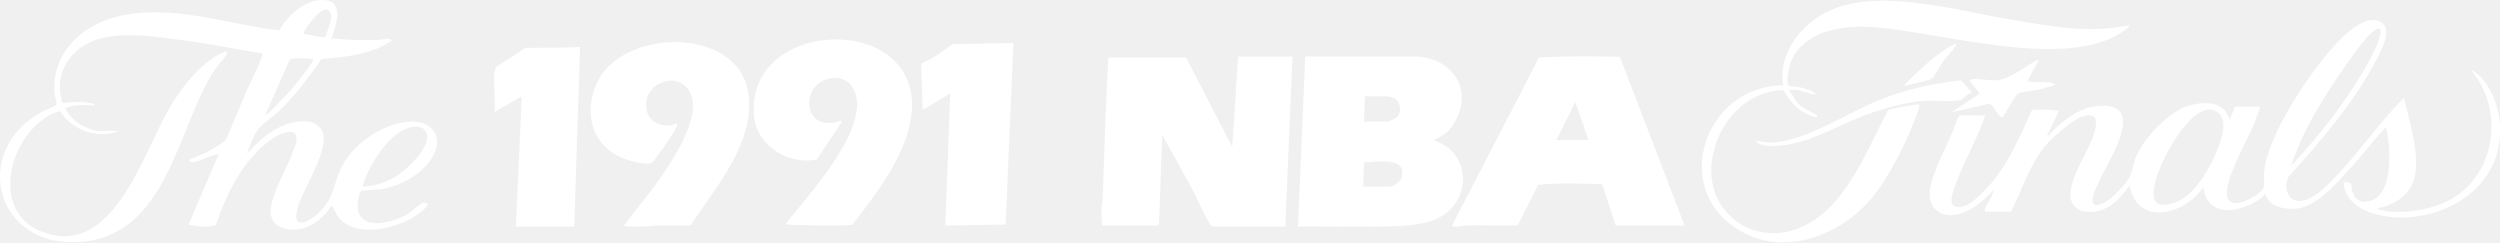
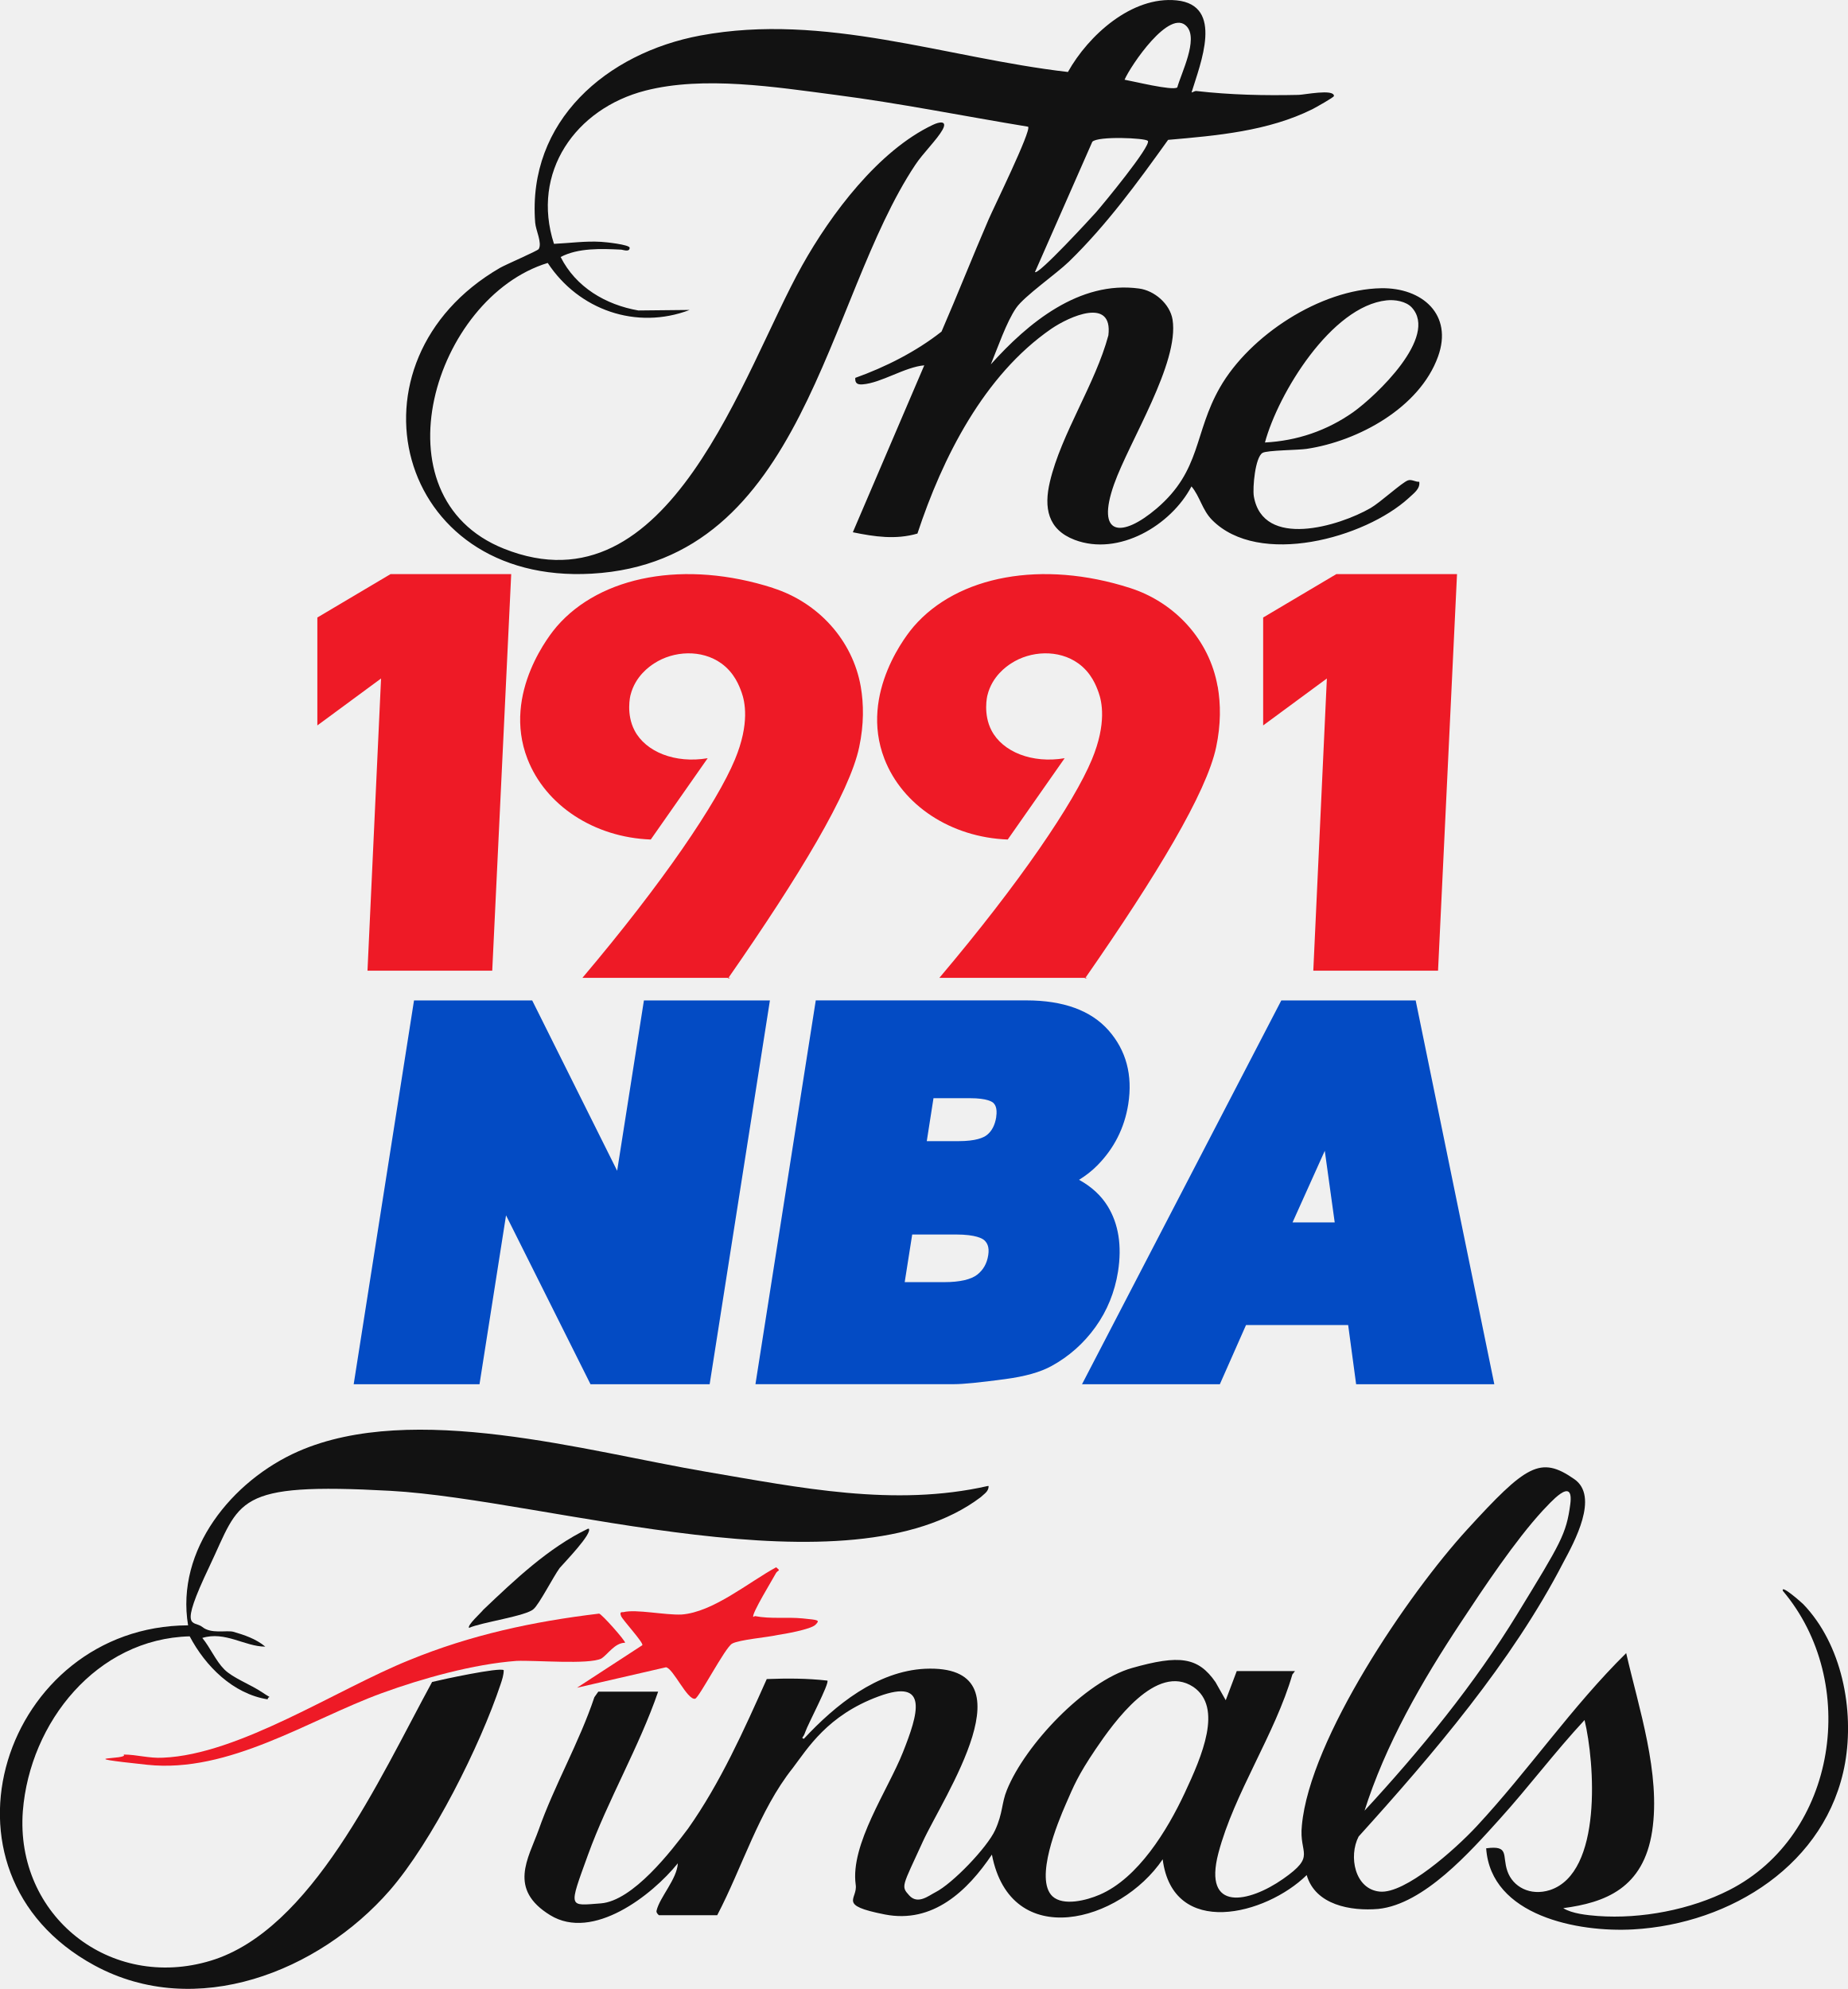
- <svg xmlns="http://www.w3.org/2000/svg" id="Layer_2" data-name="Layer 2" viewBox="0 0 320.17 31.04">
+ <svg xmlns="http://www.w3.org/2000/svg" id="Layer_2" data-name="Layer 2" viewBox="0 0 310.66 334.34">
  <defs>
    <style>
      .cls-1 {
-         fill: #fff;
+         fill: #121212;
+       }
+ 
+       .cls-2 {
+         fill: #034bc4;
+       }
+ 
+       .cls-3 {
+         fill: #ee1a26;
+       }
+ 
+       .cls-4 {
+         fill: none;
      }
    </style>
  </defs>
  <g id="Layer_1-2" data-name="Layer 1">
-     <g id="uuid-642541d3-5ffd-4edd-922f-0661e5a27a0a" data-name="Layer 1-2">
+     <path class="cls-1" d="M200.27,15.55c.31-.03.53-.28.87-.25,5.72.65,11.36.78,17.14.65.9,0,6-1.06,5.97.19,0,.22-3.08,1.93-3.61,2.21-7.44,3.7-16.08,4.45-24.27,5.16-5.13,7.16-10.36,14.34-16.67,20.47-2.15,2.08-7.5,5.79-8.87,7.78-1.62,2.33-3.14,6.78-4.26,9.49,6.22-6.94,14.87-14.12,24.92-12.75,2.58.34,5.2,2.58,5.63,5.23,1.15,7.28-7.25,20.41-9.83,27.66-3.11,8.77,1.28,9.08,7.16,4.08,7.53-6.44,6.22-12.63,10.64-20.35,5.01-8.74,16.86-16.49,27.1-16.67,6.88-.12,12.13,4.42,9.55,11.51-3.11,8.59-13.41,14.19-22.06,15.49-1.4.22-6.69.22-7.44.68-1.24.75-1.68,5.85-1.46,7.28,1.52,8.93,14.34,5.04,19.63,1.99,1.65-.96,5.2-4.23,6.25-4.64.65-.25,1.28.28,1.93.22.19,1.21-.96,1.96-1.74,2.71-7.4,6.78-25.23,11.67-33.1,3.7-1.65-1.68-2.02-3.92-3.45-5.63-3.45,6.56-12.23,11.79-19.63,8.99-4.57-1.74-5.2-5.44-4.17-9.77,1.9-8.06,7.65-16.46,9.83-24.61.78-6.47-6.53-3.2-9.61-1.09-11.32,7.81-18.29,21.68-22.49,34.41-3.64,1.06-7.22.53-10.86-.22l12.01-28.06c-3.27.28-7.22,2.96-10.36,3.2-.81.06-1.31-.12-1.24-1.09,5.04-1.8,10.24-4.42,14.5-7.78,2.71-6.25,5.2-12.57,7.9-18.82.75-1.77,7.25-14.99,6.66-15.62-10.76-1.77-21.56-3.95-32.39-5.35-10.05-1.31-22.12-3.24-31.95-.72-11.76,3.02-19.26,13.75-15.37,25.76,2.64-.12,5.26-.5,7.9-.34.72.03,4.82.47,4.82,1,0,.81-1.15.31-1.46.31-3.3-.16-7.19-.31-10.14,1.24,2.55,5.07,7.56,8.03,13.07,8.99l8.62-.09c-8.96,3.42-18.67,0-23.86-7.9-19.07,5.82-29.34,39.26-7.37,48.03,27.94,11.17,40.19-29.87,50.12-47.57,4.85-8.68,12.85-19.35,21.99-23.67,1.09-.53,2.52-.78,1.62.84s-3.3,3.95-4.57,5.88c-15.18,22.8-18.54,66.67-54.38,68.72-33.13,1.9-42.46-35.71-15.46-51.39,1.03-.59,6.32-2.86,6.53-3.17.62-1.03-.5-3.17-.59-4.45-1.34-17.11,12.07-28.53,27.78-31.45,20.91-3.89,41.25,3.76,61.78,6.13,3.42-6.13,10.73-12.79,18.26-12.04,8.06.81,3.98,10.7,2.52,15.49,0,0-.03,0-.03,0ZM197.91,14.71c.68-2.46,3.55-8.06,1.62-10.24-2.86-3.24-9.49,6.63-10.48,8.93,1.46.25,7.96,1.87,8.84,1.31h.03ZM192.93,23.67c-.34-.47-8.34-.84-9.3.16l-9.64,21.9c.5.62,9.52-9.21,10.27-10.05,1.09-1.24,9.3-11.17,8.71-12.01h-.03ZM237.32,51.67c-.96-1.03-2.86-1.34-4.23-1.18-9.27,1-18.2,15.62-20.44,23.89,5.41-.28,10.42-1.99,14.84-5.1,3.76-2.68,14.4-12.69,9.83-17.61Z" />
+     <g>
+       <path class="cls-1" d="M217.27,281.44c-2.91,10.06-9.79,19.98-12.44,30.04-2.65,10.06,5.16,8.34,10.85,4.37s2.65-4.1,3.18-9c1.32-14.55,17.86-38.9,27.79-49.75,9.92-10.85,12.31-12.44,18-8.47,4.23,2.91,0,10.59-1.85,14.03-8.6,16.67-21.96,32.29-34.4,46.05-1.72,3.31-.66,8.87,3.57,9.26s12.57-7.01,16.27-10.98c8.73-9.39,16.01-20.11,25.14-29.11,2.12,9.26,5.82,20.24,4.37,29.9-1.46,9.66-7.94,12.04-14.95,12.97,1.46.93,4.1,1.19,5.82,1.32,7.28.53,15.61-1.06,22.1-4.37,18.13-9.26,21.96-34.93,9-50.28-.4-1.19,3.18,1.98,3.44,2.25,6.48,6.75,8.6,17.73,7.01,26.73-3.04,16.94-19.19,26.99-35.59,27.92-9.26.53-23.95-2.25-24.74-13.63,3.97-.53,2.65,1.19,3.57,3.84s3.84,4.23,7.15,3.18c8.87-2.91,7.54-21.44,5.82-28.58-5.03,5.42-9.39,11.25-14.29,16.67-4.9,5.42-12.7,14.29-20.38,15.08-4.63.4-10.59-.66-12.04-5.69-6.88,6.75-22.49,10.72-24.21-2.65-7.15,10.59-25.54,15.61-28.71-.79-4.1,6.09-9.92,11.64-18,10.06s-4.5-2.51-4.9-5.03c-.93-6.75,5.42-15.88,7.94-22.23s4.5-12.57-4.1-9.39c-8.6,3.18-11.91,8.73-14.42,12.04-5.69,7.15-8.47,16.67-12.7,24.74h-9.79s-.53-.4-.4-.79c.53-2.25,3.44-5.29,3.57-7.94-4.37,5.42-14.29,13.1-21.44,8.73-7.15-4.37-3.7-9.53-1.98-14.29,2.65-7.54,6.88-14.82,9.39-22.36l.66-.93h10.06c-3.18,9.26-8.47,18.26-11.78,27.39-3.31,9.13-3.31,8.6,2.12,8.2s11.91-8.87,14.69-12.57c5.42-7.67,9.39-16.54,13.23-25.14,3.44-.13,6.75-.13,10.19.26.4.4-3.31,7.41-3.7,8.6s-.79.93-.26,1.19c5.29-5.69,12.31-11.38,20.38-11.78,18.26-.79,3.04,21.57-.4,29.11-3.44,7.54-3.7,7.41-2.25,9s3.31,0,4.37-.53c2.91-1.46,8.73-7.54,10.06-10.45s1.06-4.5,1.98-6.75c3.04-7.54,13.1-18.26,21.04-20.51,7.94-2.25,11.11-1.85,14.03,2.38l1.72,3.04,1.85-4.9h9.79l-.4.53h0ZM229.31,304.46c9.53-10.32,18.52-21.3,25.8-33.21,7.28-11.91,8.2-13.36,8.87-18.39.66-5.03-3.57,0-4.63,1.06-4.63,5.03-9.92,12.97-13.76,18.79-6.48,9.79-12.7,20.51-16.27,31.89h0v-.13ZM176.92,318.75c1.85,1.72,5.82.66,7.94-.26,6.48-2.78,11.38-10.85,14.29-17.07s6.48-14.42,1.46-17.86c-6.22-4.1-13.36,5.95-16.41,10.45-3.04,4.5-3.7,6.22-5.03,9.26s-5.29,12.57-2.25,15.48h0Z" />
      <g>
-         <path class="cls-1" d="M289.46,13.65c-.94,3.31-3.24,6.59-4.1,9.9s1.68,2.73,3.57,1.45c1.54-1.04.89-1.34,1.03-2.95.42-4.81,5.88-12.8,9.14-16.37,1.18-1.3,4.06-4.08,5.91-2.79,1.38.96-.01,3.49-.6,4.62-2.81,5.48-7.23,10.62-11.35,15.16-.55,1.07-.22,2.91,1.18,3.06,1.91.2,4.14-2.31,5.35-3.61,2.88-3.07,5.28-6.62,8.27-9.58.72,3.04,1.94,6.68,1.44,9.84-.38,2.41-2.63,3.99-4.92,4.29.5.3,1.34.4,1.92.44,2.39.16,5.15-.34,7.29-1.43,5.99-3.07,7.22-11.5,2.98-16.56-.12-.38,1.03.65,1.12.74,2.12,2.21,2.85,5.85,2.32,8.8-.99,5.6-6.34,8.88-11.72,9.18-3.03.17-7.9-.73-8.15-4.48,1.29-.19.88.4,1.16,1.27.36,1.14,1.27,1.41,2.36,1.06,2.94-.96,2.5-7.05,1.9-9.42-1.64,1.77-3.11,3.7-4.73,5.48s-4.18,4.72-6.72,4.97c-1.51.15-3.49-.23-3.98-1.86-2.26,2.23-7.42,3.52-7.96-.87-2.34,3.48-8.41,5.13-9.46-.25-1.35,2.01-3.27,3.85-5.92,3.31-.79-.16-1.48-.83-1.6-1.64-.32-2.24,1.79-5.23,2.62-7.31.64-1.6,1.47-4.13-1.35-3.09-1.24.46-3.92,2.88-4.76,3.95-1.87,2.37-2.78,5.5-4.17,8.15h-3.24s-.17-.12-.13-.25c.18-.74,1.12-1.75,1.19-2.61-1.45,1.78-4.7,4.32-7.05,2.89-1.7-1.04-1.22-3.13-.66-4.69.87-2.46,2.27-4.86,3.09-7.36l.21-.29h3.3c-1.04,3.06-2.8,5.99-3.86,9.02-.35,1.01-1.1,2.84.69,2.68,1.56-.14,3.93-2.9,4.82-4.15,1.81-2.52,3.08-5.47,4.35-8.28,1.12-.05,2.24-.05,3.34.1.13.13-1.07,2.46-1.22,2.82-.05.11-.27.32-.08.41,1.73-1.86,4.04-3.75,6.71-3.86,6.01-.25.99,7.09-.12,9.59-.28.62-1.22,2.44-.75,2.99.3.35,1.08-.02,1.42-.2.94-.47,2.89-2.47,3.29-3.43.27-.64.35-1.5.64-2.23,1-2.5,4.29-6.03,6.93-6.76,1.46-.4,3.64-.59,4.63.79l.57.99.62-1.62h3.24ZM293.44,21.24c3.12-3.4,6.09-7.02,8.51-10.96.91-1.48,2.72-4.4,2.91-6.06.15-1.3-1.19-.03-1.53.34-1.52,1.67-3.25,4.27-4.52,6.18-2.15,3.24-4.2,6.77-5.37,10.49h0ZM276.19,25.93c.62.58,1.92.2,2.62-.1,2.12-.92,3.77-3.59,4.71-5.62.66-1.43,2.13-4.76.47-5.86-2.06-1.37-4.42,1.96-5.4,3.43-.61.93-1.22,2.04-1.67,3.06-.49,1.12-1.76,4.14-.73,5.11v-.02Z" />
-         <g>
-           <path class="cls-1" d="M272.66,3.2c.03.29-.26.45-.46.6-7.31,5.54-23.98.14-32.7-.35-3.61-.2-8.29.52-10.02,4.17-.29.61-.86,2.97-.38,3.36.07.06,1.33.16,1.72.27.63.18,1.28.39,1.77.84-1.15-.02-2.23-.87-3.48-.5.44.52.75,1.27,1.24,1.75.6.58,1.44.84,2.08,1.28.16.11.34.14.29.4-1.94-.32-3.44-1.82-4.31-3.49-5.16.14-8.87,4.75-9.23,9.67-.43,5.8,4.85,9.98,10.41,8.29,6.56-1.99,9.29-10,12.25-15.43.51-.12,3.76-.84,3.95-.65.04.28-.07.52-.15.78-1.13,3.4-3.78,8.73-6.13,11.42-3.92,4.47-10.72,7.18-16.32,4.13-9.57-5.2-4.96-18.77,5.18-18.81-.71-4.18,2.46-8.04,6.1-9.64,6.34-2.79,15.95.02,22.62,1.14,5.15.86,10.38,1.95,15.58.79v-.02Z" />
-           <path class="cls-1" d="M252.51,11.91c-.55.02-.94.66-1.32.86-.68.35-3.68.07-4.71.14-2.37.16-5.2.95-7.44,1.77-4.07,1.49-8.47,4.46-12.97,3.95-.45-.05-.96-.26-1.31-.56.75.01,1.39.22,2.18.19,4.23-.16,9.63-3.78,13.63-5.41,3.42-1.39,6.84-2.15,10.51-2.56.14.01,1.5,1.53,1.43,1.62h0Z" />
-           <path class="cls-1" d="M259.72,10.41c.87.16,1.79.05,2.66.14.11.01.95.1.7.36-.08.08-1.8.52-2.09.59-.58.13-2.14.26-2.51.48-.47.28-1.84,2.99-2.06,3.04-.42.1-1.24-1.7-1.61-1.75l-4.92,1.12,3.61-2.37c.09-.13-1.1-1.41-1.18-1.62-.06-.14.04-.21.14-.23.7-.19,2.3.19,3.22.11,1.75-.14,3.69-1.78,5.22-2.61.25.21.15.14.07.31-.13.27-1.37,2.32-1.25,2.42h0Z" />
-           <path class="cls-1" d="M250.51,5.56c.23.24-1.36,1.88-1.59,2.2-.35.47-1.15,1.99-1.42,2.25-.4.38-2.92.72-3.58,1.03-.14-.13.69-.88.8-1,1.73-1.65,3.61-3.46,5.79-4.48Z" />
-         </g>
+         <path class="cls-1" d="M166.2,249.81c0,.93-.79,1.32-1.32,1.85-22.23,16.8-72.77.4-99.24-1.06-26.46-1.46-25.14,1.59-30.43,12.7-5.29,11.11-2.65,9-1.19,10.19s3.97.53,5.16.79c1.85.53,3.84,1.19,5.42,2.51-3.44,0-6.75-2.65-10.59-1.46,1.32,1.59,2.25,3.84,3.7,5.29s4.37,2.51,6.35,3.84,1.06.4.93,1.19c-5.82-.93-10.45-5.56-13.1-10.59-15.61.4-26.86,14.42-28.05,29.37-1.32,17.6,14.69,30.3,31.62,25.14,16.94-5.16,28.18-30.3,37.18-46.84,1.59-.4,11.38-2.51,12.04-1.98,0,.79-.26,1.59-.53,2.38-3.44,10.32-11.51,26.46-18.66,34.67-11.91,13.63-32.55,21.83-49.62,12.57-28.98-15.75-15.08-57.03,15.75-57.16-2.12-12.7,7.41-24.35,18.52-29.24,19.32-8.47,48.43,0,68.67,3.44,15.61,2.65,31.49,5.95,47.24,2.38h.13Z" />
+         <path class="cls-3" d="M105.07,276.14c-1.72,0-2.91,1.98-3.97,2.65-2.12,1.06-11.11.26-14.29.4-7.15.53-15.75,2.91-22.63,5.42-12.31,4.5-25.67,13.5-39.43,12.04-13.76-1.46-2.91-.79-3.97-1.72,2.25,0,4.23.66,6.62.53,12.83-.53,29.24-11.51,41.42-16.41,10.32-4.23,20.77-6.48,31.89-7.81.4,0,4.5,4.63,4.37,4.9h0Z" />
+         <path class="cls-3" d="M126.9,271.65c2.65.53,5.42.13,8.07.4s2.91.26,2.12,1.06-5.42,1.59-6.35,1.72c-1.72.4-6.48.79-7.67,1.46s-5.56,9.13-6.22,9.26c-1.32.26-3.7-5.16-4.9-5.29l-14.95,3.44,10.98-7.15c.26-.4-3.31-4.23-3.57-4.9s0-.66.4-.66c2.12-.53,7.01.53,9.79.4,5.29-.4,11.25-5.42,15.88-7.94.79.66.4.4,0,.93-.4.79-4.23,7.01-3.84,7.41h0l.26-.13Z" />
+         <path class="cls-1" d="M98.98,256.96c.66.79-4.1,5.69-4.9,6.62-1.06,1.46-3.44,6.09-4.37,6.88-1.19,1.19-8.87,2.25-10.85,3.18-.4-.4,2.12-2.65,2.38-3.04,5.29-5.03,10.98-10.45,17.6-13.63h.13Z" />
      </g>
-       <g>
-         <g>
-           <path class="cls-1" d="M164.6,29.01h-9.27c-.24,0-.47-.48-.58-.66-.7-1.17-1.26-2.59-1.91-3.82-1.29-2.42-2.63-4.83-3.98-7.21-.2,3.75-.25,7.5-.43,11.26,0,.1-.12.31-.19.31h-6.97c-.28,0-.2-2.08-.19-2.43,0-.29.12-.57.13-.86.23-6.1.39-12.17.74-18.23h9.95l5.91,11.45.75-11.57h6.97l-.93,21.78v-.02Z" />
-           <path class="cls-1" d="M181.47,7.23c5.63.42,7.55,5.77,3.8,9.77l-1.62.99c4.78,1.51,4.94,7.77.5,9.96-2.67,1.32-7.68,1.03-10.76,1.06-2.39.03-4.78-.03-7.16,0l.93-21.78s14.31,0,14.31,0ZM174.68,15.57h2.92c.29,0,1.16-.39,1.37-.62.61-.66.37-2.01-.47-2.4-.08-.04-.74-.22-.78-.22h-2.92s-.12,3.24-.12,3.24ZM174.56,23.91h3.42c.41,0,1.31-.58,1.46-1.03.98-2.95-3.12-2.1-4.75-2.08l-.12,3.11h-.01Z" />
-         </g>
-         <path class="cls-1" d="M215.75,28.88h-8.83l-1.73-5.28c-2.69-.1-5.49-.19-8.21.07l-2.6,5.18c-2.19.1-4.39-.05-6.58.02-.53.02-1.03.21-1.62.13-.17-.02-.21.07-.18-.19l11.1-21.44c3.43-.2,6.89-.19,10.31-.09l.1.15,8.23,21.44h0ZM203.43,17.93l-1.68-4.85-2.43,4.85h4.11,0Z" />
-       </g>
-       <g>
-         <path class="cls-1" d="M129.79,5.49l-1,23.27-7.72.12.62-16.92-3.29,2h-.25l-.17-5.77c.05-.14,1.2-.61,1.47-.77.9-.54,1.69-1.22,2.59-1.77l7.75-.15h0Z" />
-         <g>
-           <path class="cls-1" d="M100.67,28.76c-.09-.08.53-.81.62-.93,2.78-3.42,9-10.45,8.44-15.05s-6.67-3.03-6.05.95c.33,2.1,2.39,2.34,4.08,1.71l-.02.29-3.14,4.7c-3.51.75-7.63-1.7-8.02-5.44-1.35-12.91,22.04-13.58,20.11-.02-.71,5.01-4.53,9.96-7.56,13.84-2.82.15-5.65.06-8.46-.06h0Z" />
-           <path class="cls-1" d="M88.46,28.86c-1.34.07-2.69-.02-4.03.01-.62.02-1.35.12-1.98.14-.84.02-1.72.03-2.56-.07,1.58-2.18,3.36-4.21,4.88-6.44,1.7-2.5,5.55-8.3,3.27-11.17-1.63-2.05-5.01-.69-5.28,1.7s1.77,3.59,3.97,2.79c.15.2-.6,1.32-.74,1.56-.29.47-2.31,3.44-2.58,3.52-.99.29-3.57-.5-4.51-1.04-3.32-1.91-3.99-5.71-2.52-9.09,3.11-7.15,17.7-7.43,19.37.7,1.31,6.39-4.08,12.46-7.3,17.4h.01Z" />
-           <path class="cls-1" d="M63.34,9.16c.02-.12.17-.52.25-.62l3.7-2.4c2.34-.07,4.67.04,7-.15l-.75,23.02h-7.47l.75-16.67-3.48,1.99c.17-1.58-.23-3.64,0-5.16h0Z" />
-         </g>
-       </g>
-       <path class="cls-1" d="M42.44,5c.1-.01.17-.09.28-.08,1.84.21,3.65.25,5.51.21.29,0,1.93-.34,1.92.06,0,.07-.99.62-1.16.71-2.39,1.19-5.17,1.43-7.8,1.66-1.65,2.3-3.33,4.61-5.36,6.58-.69.67-2.41,1.86-2.85,2.5-.52.75-1.01,2.18-1.37,3.05,2-2.23,4.78-4.54,8.01-4.1.83.11,1.67.83,1.81,1.68.37,2.34-2.33,6.56-3.16,8.89-1,2.82.41,2.92,2.3,1.31,2.42-2.07,2-4.06,3.42-6.54,1.61-2.81,5.42-5.3,8.71-5.36,2.21-.04,3.9,1.42,3.07,3.7-1,2.76-4.31,4.56-7.09,4.98-.45.07-2.15.07-2.39.22-.4.24-.54,1.88-.47,2.34.49,2.87,4.61,1.62,6.31.64.53-.31,1.67-1.36,2.01-1.49.21-.08.41.09.62.07.06.39-.31.63-.56.87-2.38,2.18-8.11,3.75-10.64,1.19-.53-.54-.65-1.26-1.11-1.81-1.11,2.11-3.93,3.79-6.31,2.89-1.47-.56-1.67-1.75-1.34-3.14.61-2.59,2.46-5.29,3.16-7.91.25-2.08-2.1-1.03-3.09-.35-3.64,2.51-5.88,6.97-7.23,11.06-1.17.34-2.32.17-3.49-.07l3.86-9.02c-1.05.09-2.32.95-3.33,1.03-.26.02-.42-.04-.4-.35,1.62-.58,3.29-1.42,4.66-2.5.87-2.01,1.67-4.04,2.54-6.05.24-.57,2.33-4.82,2.14-5.02-3.46-.57-6.93-1.27-10.41-1.72-3.23-.42-7.11-1.04-10.27-.23-3.78.97-6.19,4.42-4.94,8.28.85-.04,1.69-.16,2.54-.11.23.01,1.55.15,1.55.32,0,.26-.37.1-.47.1-1.06-.05-2.31-.1-3.26.4.82,1.63,2.43,2.58,4.2,2.89l2.77-.03c-2.88,1.1-6,0-7.67-2.54-6.13,1.87-9.43,12.62-2.37,15.44,8.98,3.59,12.92-9.6,16.11-15.29,1.56-2.79,4.13-6.22,7.07-7.61.35-.17.81-.25.52.27s-1.06,1.27-1.47,1.89c-4.88,7.33-5.96,21.43-17.48,22.09C-.61,31.61-3.61,19.52,5.07,14.48c.33-.19,2.03-.92,2.1-1.02.2-.33-.16-1.02-.19-1.43-.43-5.5,3.88-9.17,8.93-10.11,6.72-1.25,13.26,1.21,19.86,1.97,1.1-1.97,3.45-4.11,5.87-3.87,2.59.26,1.28,3.44.81,4.98h-.01ZM41.68,4.73c.22-.79,1.14-2.59.52-3.29-.92-1.04-3.05,2.13-3.37,2.87.47.08,2.56.6,2.84.42h0ZM40.08,7.61c-.11-.15-2.68-.27-2.99.05l-3.1,7.04c.16.2,3.06-2.96,3.3-3.23.35-.4,2.99-3.59,2.8-3.86h0ZM54.35,16.61c-.31-.33-.92-.43-1.36-.38-2.98.32-5.85,5.02-6.57,7.68,1.74-.09,3.35-.64,4.77-1.64,1.21-.86,4.63-4.08,3.16-5.66Z" />
+     </g>
+     <g>
+       <path class="cls-3" d="M122.85,164.35h-.4s-.06.09-.09.13l.49-.13Z" />
+       <path class="cls-3" d="M129.97,98.84c-14.78-4.75-29-2.09-36.4,6.5-.76.88-9.23,11.04-4.9,22.22,3.03,7.82,11.19,13.2,20.73,13.56l9.57-13.67c-5.45.93-10.42-1.05-12.3-4.67-1.43-2.74-.73-5.75-.68-5.92.79-3.21,3.23-4.86,3.99-5.35,3.23-2.11,7.96-2.39,11.28,0,2.2,1.58,3.02,3.78,3.42,4.9.52,1.46,1.41,5.16-1.14,11.28-3.03,7.27-12.08,20.66-25.63,36.68h24.55c11.93-17.16,20.36-31.1,21.98-38.79.81-3.83.77-7.23.26-10.18-1.37-7.81-7.17-14.12-14.71-16.54Z" />
+       <path class="cls-3" d="M182.35,164.48l.49-.13h-.4s-.06.09-.09.13Z" />
+       <path class="cls-3" d="M204.69,115.38c-1.37-7.81-7.17-14.12-14.71-16.54-14.78-4.75-29-2.09-36.4,6.5-.76.88-9.23,11.04-4.9,22.22,3.03,7.82,11.19,13.2,20.73,13.56l9.57-13.67c-5.45.93-10.42-1.05-12.3-4.67-1.43-2.74-.73-5.75-.68-5.92.79-3.21,3.23-4.86,3.99-5.35,3.23-2.11,7.96-2.39,11.28,0,2.2,1.58,3.02,3.78,3.42,4.9.52,1.46,1.41,5.16-1.14,11.28-3.03,7.27-12.08,20.66-25.63,36.68h24.55c11.93-17.16,20.36-31.1,21.98-38.79.81-3.83.77-7.23.26-10.18Z" />
+       <polygon class="cls-3" points="53.35 103.8 53.35 121.94 64.06 114.05 61.78 163.17 82.75 163.17 85.94 96.5 65.66 96.5 53.35 103.8" />
+       <polygon class="cls-3" points="212.35 103.8 212.35 121.94 223.06 114.05 220.78 163.17 241.75 163.17 244.94 96.5 224.66 96.5 212.35 103.8" />
+     </g>
+     <g>
+       <path class="cls-4" d="M164.28,214.26c1.02-.8,1.63-1.87,1.84-3.26.23-1.43-.21-2.08-.61-2.48-.3-.3-1.38-1.01-4.86-1.01h-7.32l-1.26,8h6.69c2.56,0,4.46-.43,5.51-1.26Z" />
+       <path class="cls-4" d="M163.06,184.6h-6.13l-1.13,7.22h5.35c2.86,0,4.17-.57,4.77-1.04.84-.67,1.35-1.65,1.56-3.02.25-1.6-.27-2.15-.44-2.33-.19-.19-1.02-.83-3.97-.83Z" />
+       <polygon class="cls-4" points="217.29 205.48 224.38 205.48 222.71 193.44 217.29 205.48" />
+       <polygon class="cls-2" points="108.25 168.17 103.75 196.8 89.47 168.17 69.6 168.17 59.46 232.68 80.61 232.68 85.07 204.29 99.27 232.68 119.3 232.68 129.43 168.17 108.25 168.17" />
+       <path class="cls-2" d="M187.95,213.75c.68-4.33.09-8.03-1.74-11-1.11-1.8-2.72-3.28-4.81-4.43,1.15-.71,2.16-1.5,3.03-2.38,2.85-2.86,4.61-6.34,5.24-10.33.77-4.88-.35-9.06-3.32-12.42-2.95-3.34-7.6-5.03-13.8-5.03h-35.41l-10.14,64.51h33.46c1.43,0,4.2-.27,8.45-.84,3.4-.45,5.97-1.17,7.86-2.21,2.93-1.6,5.41-3.8,7.38-6.54,1.98-2.75,3.25-5.89,3.8-9.33ZM167.48,187.76c-.22,1.37-.73,2.35-1.56,3.02-.59.47-1.9,1.04-4.77,1.04h-5.35l1.13-7.22h6.13c2.95,0,3.79.63,3.97.83.17.18.69.73.44,2.33ZM153.34,207.51h7.32c3.47,0,4.55.71,4.86,1.01.4.4.84,1.05.61,2.48-.22,1.39-.82,2.45-1.84,3.26-1.05.82-2.95,1.26-5.51,1.26h-6.69l1.26-8Z" />
+       <path class="cls-2" d="M237.98,168.17h-22.58l-33.5,64.51h23.17l4.4-9.95h17.17l1.34,9.95h23.23l-13.22-64.51ZM224.38,205.48h-7.09l5.42-12.04,1.67,12.04Z" />
    </g>
  </g>
</svg>
